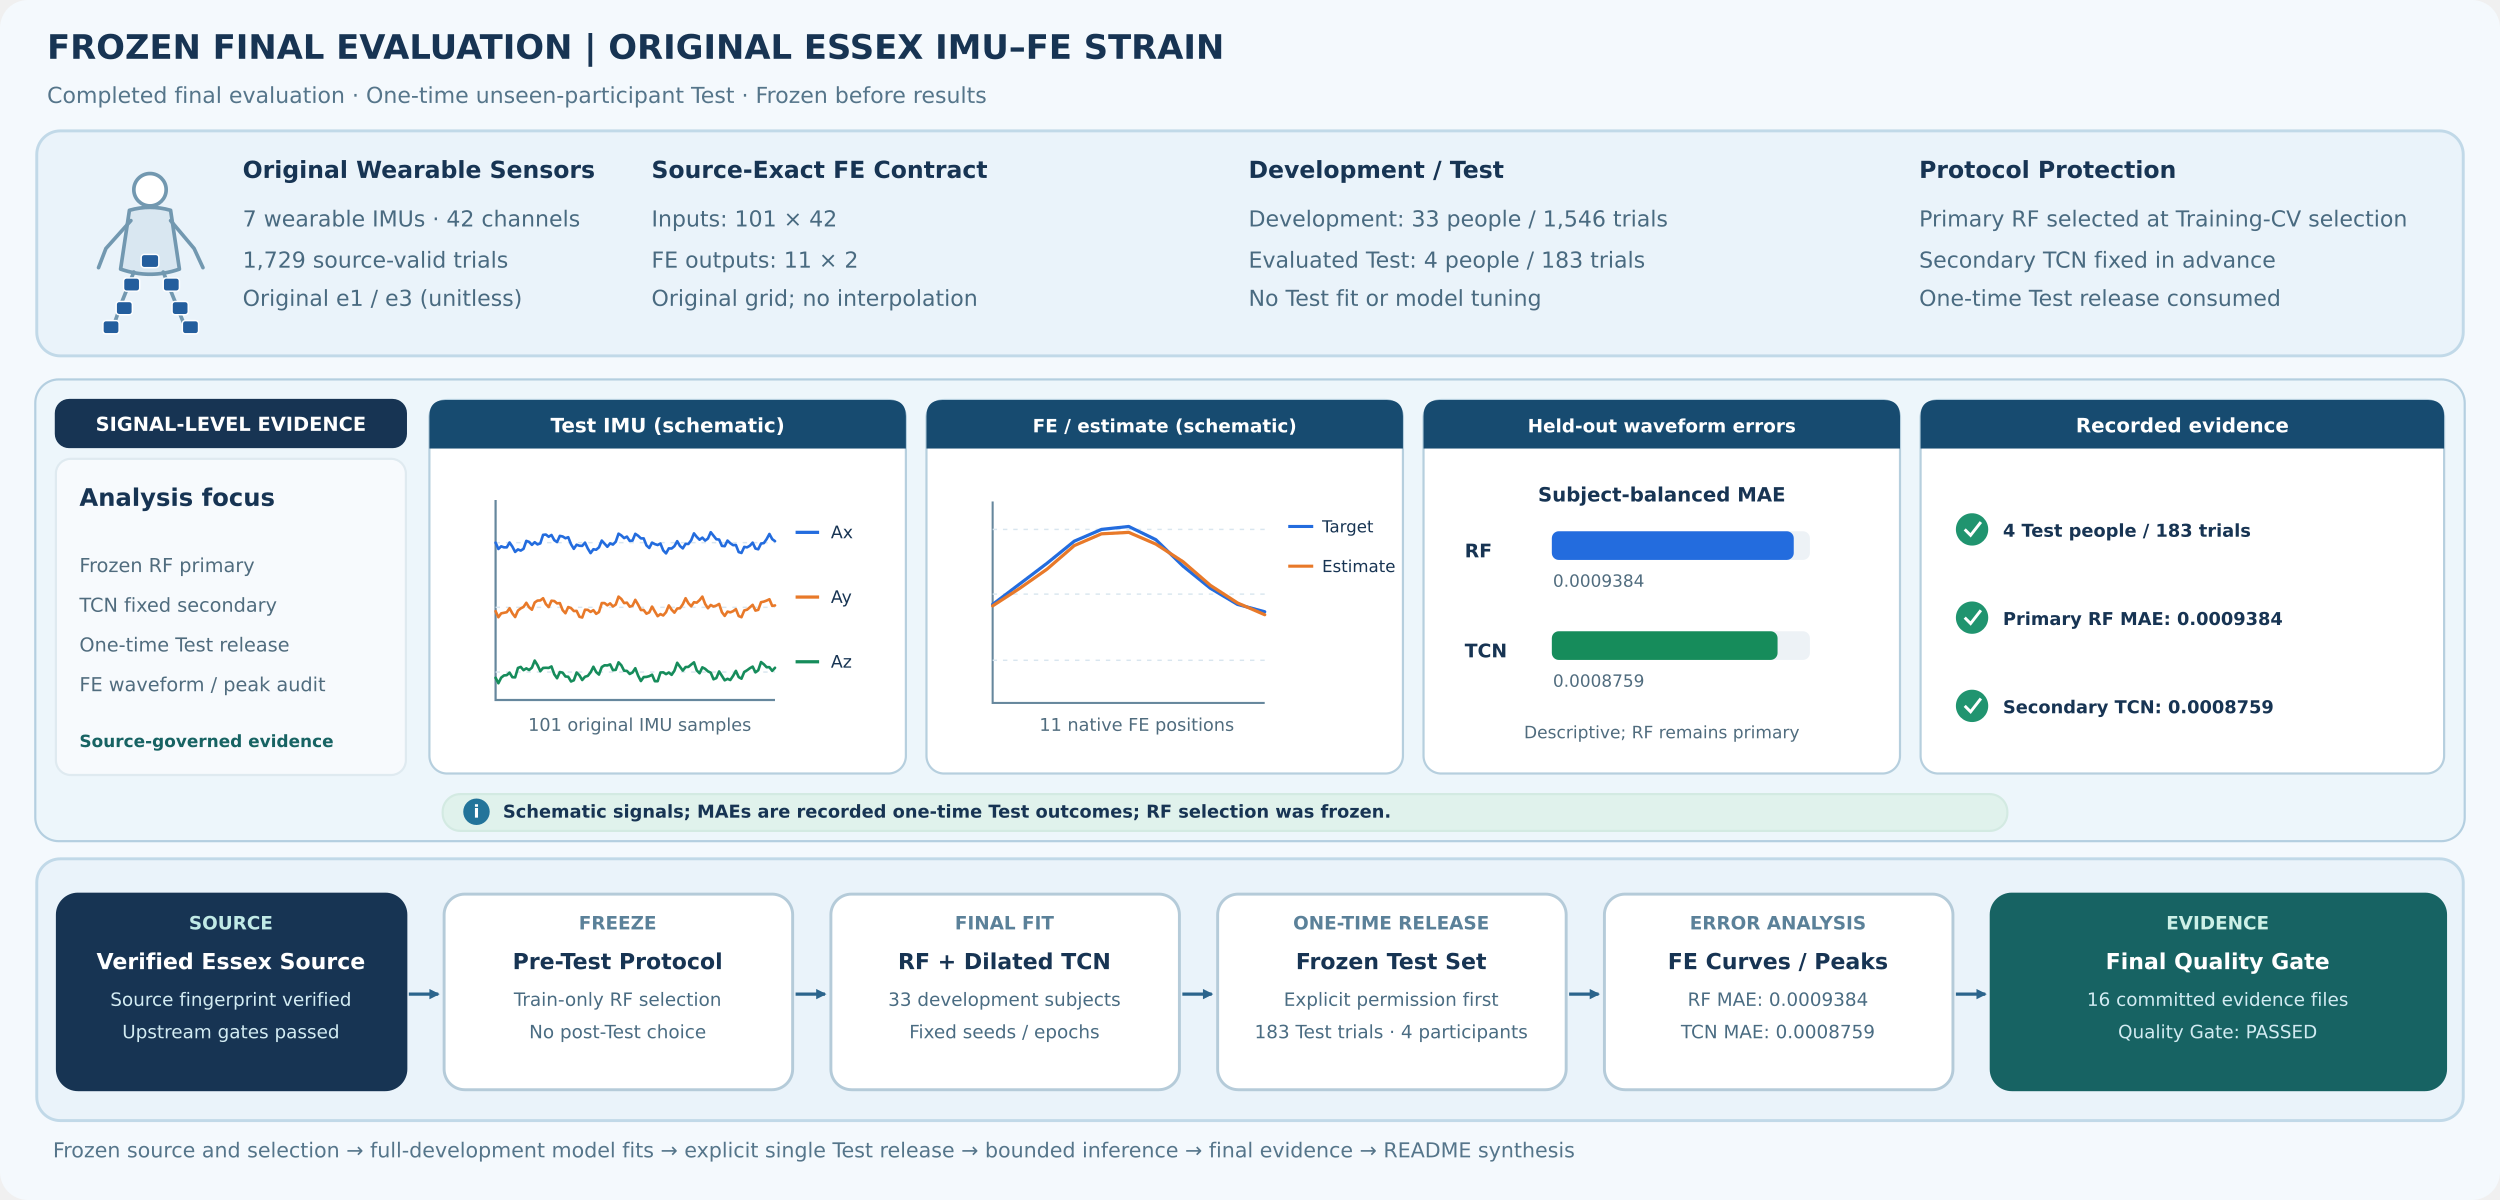
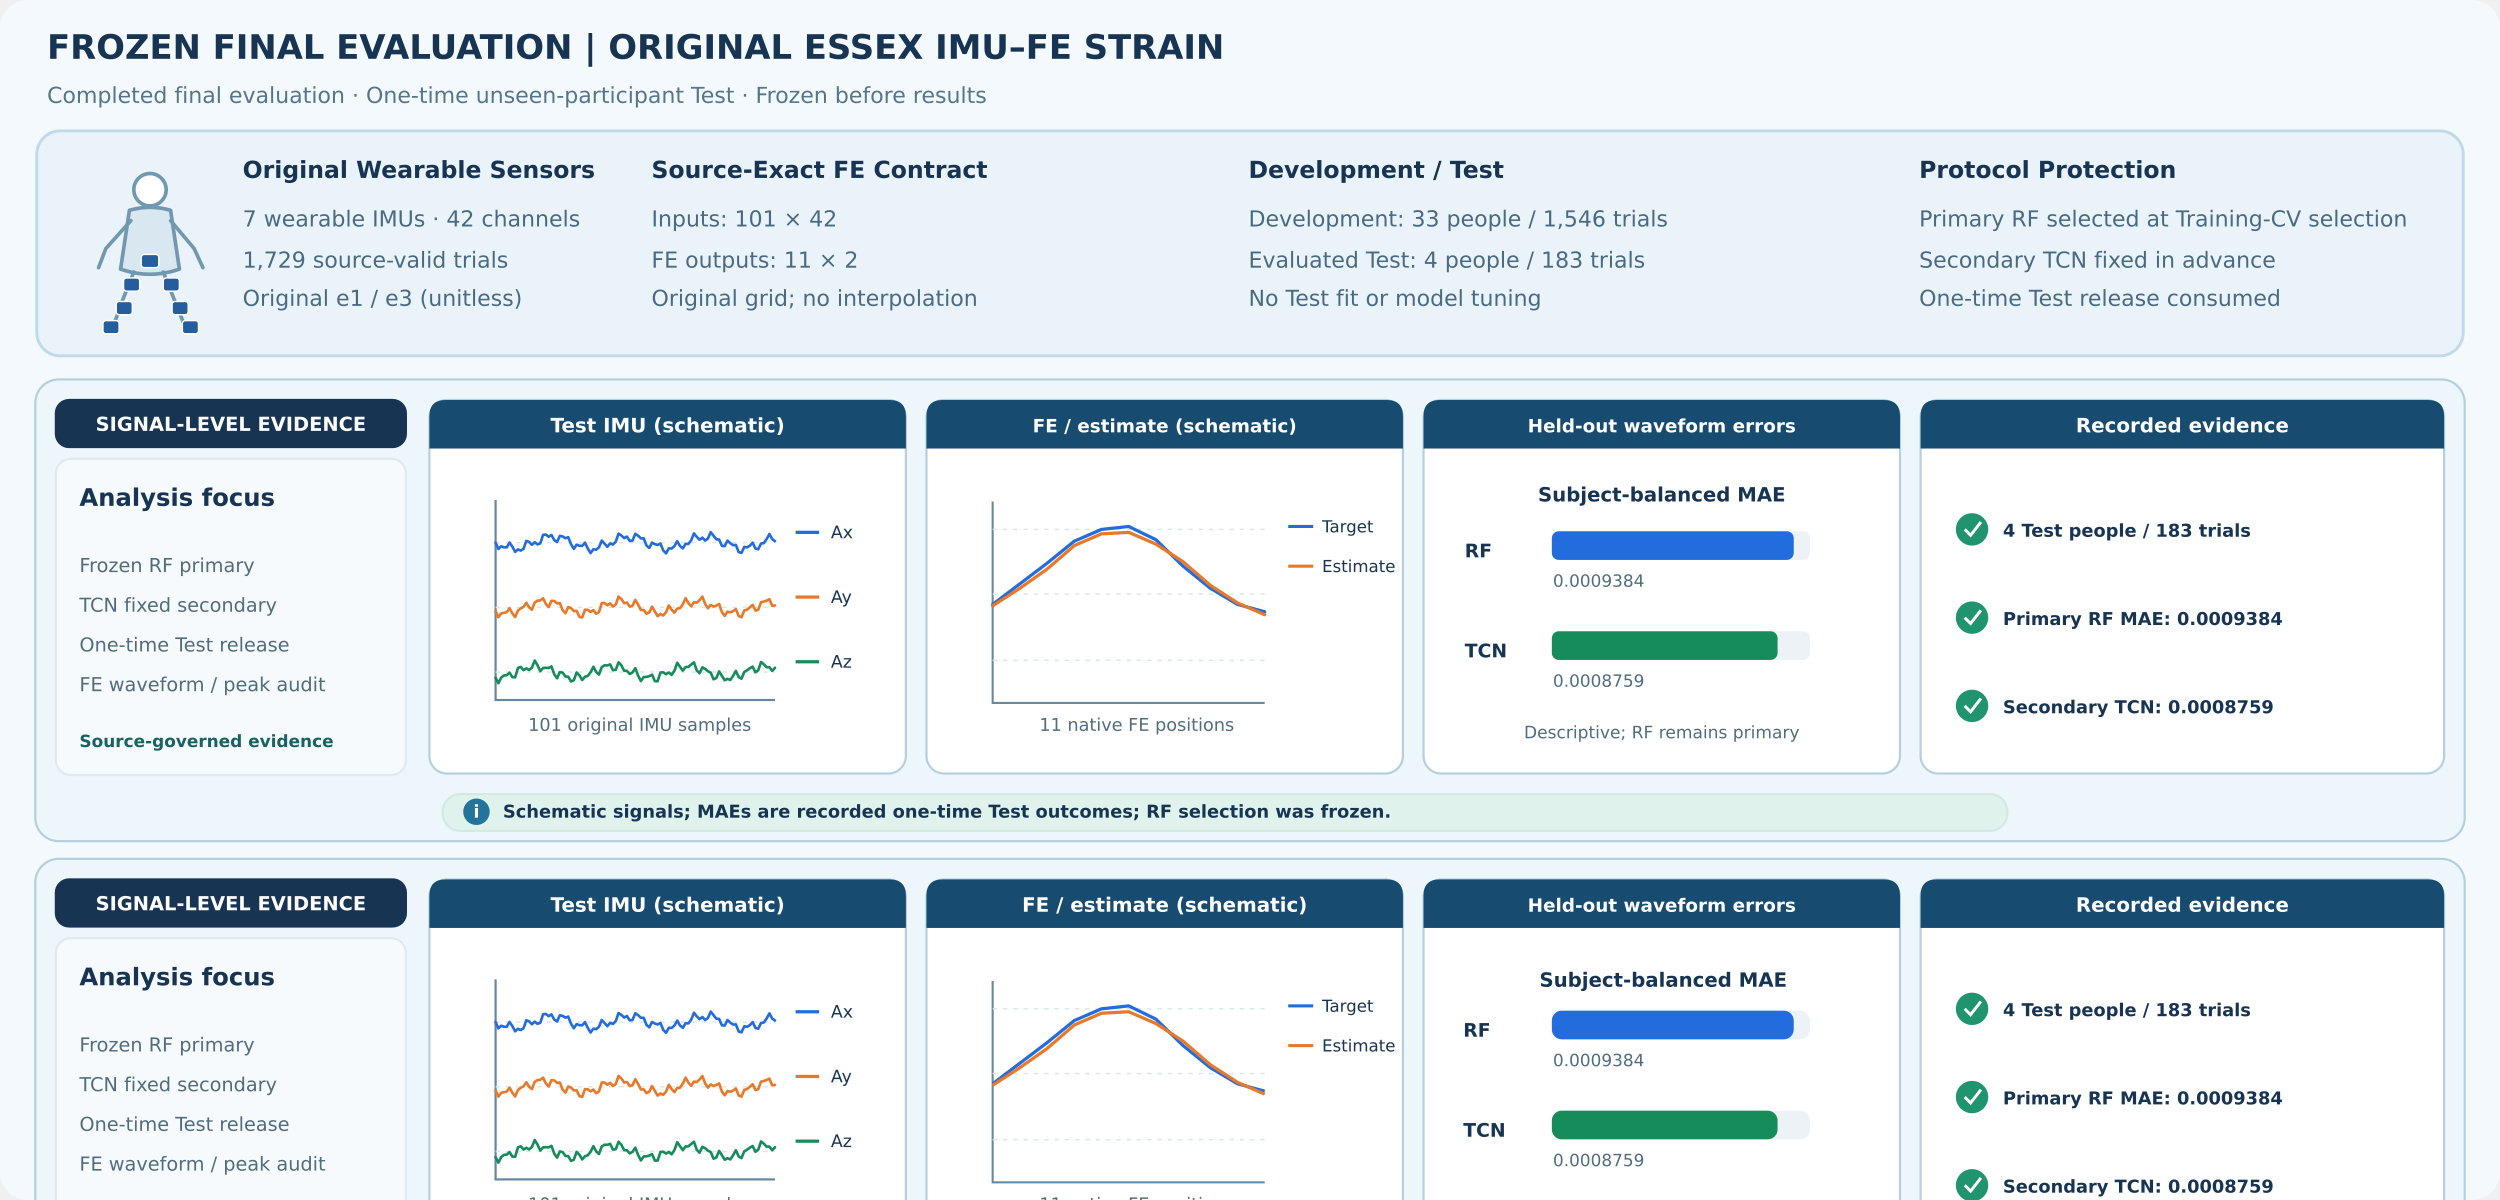
<svg xmlns="http://www.w3.org/2000/svg" width="1700" height="816" viewBox="0 0 1700 816" role="img" aria-labelledby="title desc">
  <defs>
    <marker id="arrow" markerUnits="userSpaceOnUse" markerWidth="7" markerHeight="7" refX="6" refY="3.5" orient="auto">
      <path d="M0 0 L7 3.5 L0 7 Z" fill="#2B648C" />
    </marker>
  </defs>
  <rect x="0" y="0" width="1700" height="816" rx="19" fill="#F4F9FD" />
  <g font-family="DejaVu Sans, Arial, sans-serif">
    <text x="32" y="40" font-size="23" font-weight="700" fill="#173453">FROZEN FINAL EVALUATION | ORIGINAL ESSEX IMU–FE STRAIN</text>
    <text x="32" y="70" font-size="15" fill="#55758A">Completed final evaluation · One-time unseen-participant Test · Frozen before results</text>
    <rect x="25" y="89" width="1650" height="153" rx="16" fill="#EAF3FA" stroke="#C1D9E8" stroke-width="2" />
    <g stroke="#7298B0" stroke-width="2.5" stroke-linecap="round" stroke-linejoin="round">
      <circle cx="102" cy="129" r="11" fill="#FFFFFF" />
      <path d="M88 143 Q102 139 116 143 L122 183 Q102 190 82 183 Z" fill="#D9E7F1" />
      <path d="M89 150 L72 169 L67 182 M116 150 L132 169 L138 182 M91 185 L83 205 L76 225 M111 185 L119 205 L127 225" fill="none" />
    </g>
    <g fill="#245E9D" stroke="#FFFFFF" stroke-width="1">
      <rect x="96" y="173" width="12" height="9" rx="2" />
      <rect x="84" y="189" width="11" height="9" rx="2" />
      <rect x="111" y="189" width="11" height="9" rx="2" />
      <rect x="79" y="205" width="11" height="9" rx="2" />
      <rect x="117" y="205" width="11" height="9" rx="2" />
      <rect x="70" y="218" width="11" height="9" rx="2" />
      <rect x="124" y="218" width="11" height="9" rx="2" />
    </g>
    <g fill="#173453" font-size="16" font-weight="700">
      <text x="165" y="121">Original Wearable Sensors</text>
      <text x="443" y="121">Source-Exact FE Contract</text>
      <text x="849" y="121">Development / Test</text>
      <text x="1305" y="121">Protocol Protection</text>
    </g>
    <g fill="#496A80" font-size="15">
      <text x="165" y="154">7 wearable IMUs · 42 channels</text>
      <text x="165" y="182">1,729 source-valid trials</text>
      <text x="165" y="208">Original e1 / e3 (unitless)</text>
      <text x="443" y="154">Inputs: 101 × 42</text>
      <text x="443" y="182">FE outputs: 11 × 2</text>
      <text x="443" y="208">Original grid; no interpolation</text>
      <text x="849" y="154">Development: 33 people / 1,546 trials</text>
      <text x="849" y="182">Evaluated Test: 4 people / 183 trials</text>
      <text x="849" y="208">No Test fit or model tuning</text>
      <text x="1305" y="154">Primary RF selected at Training-CV selection</text>
      <text x="1305" y="182">Secondary TCN fixed in advance</text>
      <text x="1305" y="208">One-time Test release consumed</text>
    </g>
    <g aria-label="Signal-level evidence and transformations">
      <rect x="24" y="258" width="1652" height="314" rx="16" fill="#EDF6FB" stroke="#B4CFE0" stroke-width="1.5" />
      <rect x="38" y="272" width="238" height="32" rx="9" fill="#173453" stroke="#173453" stroke-width="1.5" />
      <text x="157" y="293" font-size="13.2" fill="#FFFFFF" font-weight="700" text-anchor="middle">SIGNAL-LEVEL EVIDENCE</text>
      <rect x="38" y="312" width="238" height="215" rx="10" fill="#F7FAFD" stroke="#DFEAF0" stroke-width="1.5" />
      <text x="54" y="344" font-size="16.5" fill="#173453" font-weight="700">Analysis focus</text>
      <text x="54" y="389" font-size="13.1" fill="#506C7E">Frozen RF primary</text>
      <text x="54" y="416" font-size="13.1" fill="#506C7E">TCN fixed secondary</text>
      <text x="54" y="443" font-size="13.1" fill="#506C7E">One-time Test release</text>
      <text x="54" y="470" font-size="13.1" fill="#506C7E">FE waveform / peak audit</text>
      <text x="54" y="508" font-size="11.5" fill="#176363" font-weight="700">Source-governed evidence</text>
      <rect x="292" y="272" width="324" height="254" rx="12" fill="#FFFFFF" stroke="#B6CFDE" stroke-width="1.5" />
      <path d="M303 272 H605 Q616 272 616 283 V305 H292 V283 Q292 272 303 272 Z" fill="#174B70" />
      <text x="454" y="294" font-size="13.5" fill="#FFFFFF" font-weight="700" text-anchor="middle">Test IMU (schematic)</text>
      <rect x="630" y="272" width="324" height="254" rx="12" fill="#FFFFFF" stroke="#B6CFDE" stroke-width="1.5" />
      <path d="M641 272 H943 Q954 272 954 283 V305 H630 V283 Q630 272 641 272 Z" fill="#174B70" />
      <text x="792" y="294" font-size="12.5" fill="#FFFFFF" font-weight="700" text-anchor="middle">FE / estimate (schematic)</text>
      <rect x="968" y="272" width="324" height="254" rx="12" fill="#FFFFFF" stroke="#B6CFDE" stroke-width="1.5" />
      <path d="M979 272 H1281 Q1292 272 1292 283 V305 H968 V283 Q968 272 979 272 Z" fill="#174B70" />
      <text x="1130" y="294" font-size="12.5" fill="#FFFFFF" font-weight="700" text-anchor="middle">Held-out waveform errors</text>
      <rect x="1306" y="272" width="356" height="254" rx="12" fill="#FFFFFF" stroke="#B6CFDE" stroke-width="1.5" />
      <path d="M1317 272 H1651 Q1662 272 1662 283 V305 H1306 V283 Q1306 272 1317 272 Z" fill="#174B70" />
      <text x="1484" y="294" font-size="13.5" fill="#FFFFFF" font-weight="700" text-anchor="middle">Recorded evidence</text>
      <g aria-label="Illustrative 101-sample IMU acceleration traces">
        <path d="M337 340 V476 H527" stroke="#66879D" stroke-width="1.5" fill="none" />
        <path d="M337 369 H527" stroke="#D9E6EF" stroke-dasharray="3 4" />
        <polyline points="337.0,369.0 338.9,373.3 340.8,371.5 342.7,372.2 344.6,372.2 346.5,368.9 348.4,371.7 350.3,375.3 352.2,373.6 354.1,374.4 356.0,373.2 357.9,367.8 359.8,368.5 361.7,370.5 363.6,368.7 365.5,370.2 367.4,369.5 369.3,363.7 371.2,363.5 373.1,365.0 375.0,363.8 376.9,367.3 378.8,368.6 380.7,364.4 382.6,364.8 384.5,366.0 386.4,365.3 388.3,370.1 390.2,373.2 392.1,370.4 394.0,371.1 395.9,371.2 397.8,369.0 399.7,373.0 401.6,376.1 403.5,373.5 405.4,373.8 407.3,372.2 409.2,367.6 411.1,369.7 413.0,371.8 414.9,369.5 416.8,370.3 418.7,368.4 420.6,362.9 422.5,364.1 424.4,365.9 426.3,364.9 428.2,367.8 430.1,367.6 432.0,363.0 433.9,364.3 435.8,366.1 437.7,366.1 439.6,370.9 441.5,372.6 443.4,369.0 445.3,370.0 447.2,370.6 449.1,369.6 451.0,374.3 452.9,376.3 454.8,372.9 456.7,373.0 458.6,371.4 460.5,368.0 462.4,371.3 464.3,372.9 466.2,369.8 468.1,369.9 470.0,367.4 471.9,362.7 473.8,365.1 475.7,367.0 477.6,365.6 479.5,367.6 481.4,366.2 483.3,361.9 485.2,364.3 487.1,366.7 489.0,366.9 490.9,371.2 492.8,371.4 494.7,367.6 496.6,369.4 498.5,370.7 500.4,370.6 502.3,375.4 504.2,376.0 506.1,371.9 508.0,372.2 509.9,371.1 511.8,369.0 513.7,373.0 515.6,373.5 517.5,369.6 519.4,369.3 521.3,366.6 523.2,363.1 525.1,366.6 527.0,368.0" fill="none" stroke="#236CDE" stroke-width="1.8" stroke-linejoin="round" stroke-linecap="round" />
        <path d="M541 362 H557" stroke="#236CDE" stroke-width="2.2" />
        <text x="565" y="366" font-size="11.8" fill="#173453">Ax</text>
        <path d="M337 413 H527" stroke="#D9E6EF" stroke-dasharray="3 4" />
        <polyline points="337.0,415.6 338.9,419.7 340.8,417.1 342.7,416.7 344.6,416.3 346.5,413.6 348.4,417.1 350.3,419.6 352.2,415.2 354.1,413.7 356.0,412.7 357.9,409.9 359.8,413.0 361.7,414.6 363.6,409.7 365.5,408.4 367.4,408.3 369.3,406.8 371.2,410.8 373.1,412.8 375.0,408.5 376.9,408.7 378.8,410.3 380.7,410.1 382.6,414.9 384.5,417.0 386.4,412.8 388.3,413.5 390.2,415.5 392.1,415.4 394.0,419.4 395.9,419.9 397.8,414.6 399.7,414.7 401.6,416.1 403.5,414.9 405.4,417.4 407.3,416.2 409.2,410.1 411.1,410.1 413.0,411.6 414.9,410.3 416.8,412.4 418.7,411.1 420.6,405.7 422.5,407.3 424.4,410.1 426.3,409.8 428.2,412.5 430.1,411.9 432.0,407.9 433.9,411.1 435.8,414.8 437.7,414.8 439.6,417.3 441.5,416.4 443.4,412.5 445.3,415.8 447.2,419.0 449.1,417.6 451.0,418.5 452.9,416.3 454.8,411.7 456.7,414.6 458.6,416.6 460.5,413.8 462.4,413.6 464.3,410.9 466.2,406.8 468.1,410.2 470.0,412.3 471.9,409.5 473.8,409.8 475.7,408.1 477.6,405.7 479.5,410.7 481.4,413.6 483.3,411.4 485.2,412.4 487.1,411.8 489.0,410.7 490.9,416.3 492.8,418.8 494.7,415.9 496.6,416.4 498.5,415.6 500.4,414.2 502.3,418.9 504.2,419.7 506.1,415.1 508.0,414.6 509.9,413.0 511.8,411.3 513.7,415.2 515.6,414.7 517.5,409.5 519.4,409.1 521.3,408.4 523.2,407.5 525.1,412.0 527.0,411.7" fill="none" stroke="#E87929" stroke-width="1.8" stroke-linejoin="round" stroke-linecap="round" />
        <path d="M541 406 H557" stroke="#E87929" stroke-width="2.2" />
        <text x="565" y="410" font-size="11.8" fill="#173453">Ay</text>
        <path d="M337 457 H527" stroke="#D9E6EF" stroke-dasharray="3 4" />
        <polyline points="337.0,460.9 338.9,464.6 340.8,460.8 342.7,459.3 344.6,459.1 346.5,457.4 348.4,460.5 350.3,460.6 352.2,454.2 354.1,453.5 356.0,455.7 357.9,454.5 359.8,455.6 361.7,454.0 363.6,449.2 365.5,452.3 367.4,456.4 369.3,454.2 371.2,454.1 373.1,454.2 375.0,453.2 376.9,458.5 378.8,461.2 380.7,457.0 382.6,457.4 384.5,460.0 386.4,460.2 388.3,463.4 390.2,462.6 392.1,457.3 394.0,459.2 395.9,462.4 397.8,460.2 399.7,459.6 401.6,457.2 403.5,453.4 405.4,457.0 407.3,458.7 409.2,453.6 411.1,452.4 413.0,452.5 414.9,451.8 416.8,455.7 418.7,455.5 420.6,450.4 422.5,452.4 424.4,456.1 426.3,456.2 428.2,458.3 430.1,457.3 432.0,454.4 433.9,459.4 435.8,463.1 437.7,460.4 439.6,460.3 441.5,459.8 443.4,458.8 445.3,463.2 447.2,463.2 449.1,457.3 451.0,457.2 452.9,458.4 454.8,457.3 456.7,458.9 458.6,456.1 460.5,450.7 462.4,453.4 464.3,456.0 466.2,453.6 468.1,453.5 470.0,451.9 471.9,450.4 473.8,455.9 475.7,457.8 477.6,453.8 479.5,454.8 481.4,456.5 483.3,457.4 485.2,461.9 487.1,461.1 489.0,456.6 490.9,459.6 492.8,462.6 494.7,461.6 496.6,462.4 498.5,459.6 500.4,456.2 502.3,460.4 504.2,461.5 506.1,456.9 508.0,455.8 509.9,454.4 511.8,453.3 513.7,457.2 515.6,455.8 517.5,450.2 519.4,451.7 521.3,453.7 523.2,453.7 525.1,456.2 527.0,454.1" fill="none" stroke="#168C5B" stroke-width="1.8" stroke-linejoin="round" stroke-linecap="round" />
        <path d="M541 450 H557" stroke="#168C5B" stroke-width="2.2" />
        <text x="565" y="454" font-size="11.8" fill="#173453">Az</text>
        <text x="435" y="497" font-size="12" fill="#506C7E" text-anchor="middle">101 original IMU samples</text>
      </g>
      <g aria-label="Schematic native-position FE curves">
        <path d="M675 341 V478 H860" stroke="#66879D" fill="none" stroke-width="1.4" />
        <path d="M675 360 H860" stroke="#D9E6EF" stroke-dasharray="3 4" />
        <path d="M675 404 H860" stroke="#D9E6EF" stroke-dasharray="3 4" />
        <path d="M675 449 H860" stroke="#D9E6EF" stroke-dasharray="3 4" />
        <polyline points="675,411 693.5,397 712,383 730.5,368 749,360 767.5,358 786,367 804.5,385 823,400 841.5,411 860,416" fill="none" stroke="#236CDE" stroke-width="2.2" stroke-linejoin="round" stroke-linecap="round" />
        <polyline points="675,412 693.5,400 712,387 730.5,371 749,363 767.5,362 786,370 804.5,382 823,398 841.5,410 860,418" fill="none" stroke="#E87929" stroke-width="2.2" stroke-linejoin="round" stroke-linecap="round" />
        <path d="M876 358 H893" stroke="#236CDE" stroke-width="2.1" />
        <text x="899" y="362" font-size="11.3" fill="#173453">Target</text>
        <path d="M876 385 H893" stroke="#E87929" stroke-width="2.1" />
        <text x="899" y="389" font-size="11.3" fill="#173453">Estimate</text>
        <text x="773" y="497" font-size="12" fill="#506C7E" text-anchor="middle">11 native FE positions</text>
      </g>
      <g aria-label="errors">
        <text x="1130" y="341" font-size="13.4" fill="#173453" font-weight="700" text-anchor="middle">Subject-balanced MAE</text>
        <text x="996" y="379" font-size="12.8" fill="#173453" font-weight="700">RF</text>
        <rect x="1056" y="362" width="174" height="18" rx="4" fill="#EDF2F6" stroke="#EDF2F6" stroke-width="1.5" />
        <rect x="1056" y="362" width="163" height="18" rx="4" fill="#236CDE" stroke="#236CDE" stroke-width="1.5" />
        <text x="1056" y="399" font-size="11.5" fill="#506C7E">0.0009384</text>
        <text x="996" y="447" font-size="12.8" fill="#173453" font-weight="700">TCN</text>
        <rect x="1056" y="430" width="174" height="18" rx="4" fill="#EDF2F6" stroke="#EDF2F6" stroke-width="1.5" />
        <rect x="1056" y="430" width="152" height="18" rx="4" fill="#168C5B" stroke="#168C5B" stroke-width="1.5" />
        <text x="1056" y="467" font-size="11.5" fill="#506C7E">0.0008759</text>
        <text x="1130" y="502" font-size="11.6" fill="#506C7E" text-anchor="middle">Descriptive; RF remains primary</text>
      </g>
      <circle cx="1341" cy="360" r="11" fill="#20946F" />
      <path d="M1336 360 L1340 364 L1347 355" stroke="#FFFFFF" stroke-width="2" fill="none" />
      <text x="1362" y="365" font-size="12.1" fill="#173453" font-weight="700">4 Test people / 183 trials</text>
      <circle cx="1341" cy="420" r="11" fill="#20946F" />
      <path d="M1336 420 L1340 424 L1347 415" stroke="#FFFFFF" stroke-width="2" fill="none" />
      <text x="1362" y="425" font-size="12.1" fill="#173453" font-weight="700">Primary RF MAE: 0.0009384</text>
      <circle cx="1341" cy="480" r="11" fill="#20946F" />
      <path d="M1336 480 L1340 484 L1347 475" stroke="#FFFFFF" stroke-width="2" fill="none" />
      <text x="1362" y="485" font-size="12.1" fill="#173453" font-weight="700">Secondary TCN: 0.0008759</text>
      <rect x="301" y="540" width="1064" height="25" rx="12" fill="#E0F2EC" stroke="#D3EAE2" stroke-width="1.5" />
      <circle cx="324" cy="552" r="9" fill="#23749A" />
      <text x="324" y="556" font-size="12" fill="#FFFFFF" font-weight="700" text-anchor="middle">i</text>
      <text x="342" y="556" font-size="12.1" fill="#173453" font-weight="700">Schematic signals; MAEs are recorded one-time Test outcomes; RF selection was frozen.</text>
    </g>
    <g transform="translate(0 326)" aria-label="Preserved research workflow">
-       <rect x="25" y="258" width="1650" height="178" rx="16" fill="#EAF3FA" stroke="#C1D9E8" stroke-width="2" />
-       <g stroke-width="2">
-         <rect x="39" y="282" width="237" height="133" rx="14" fill="#173453" stroke="#173453" />
-         <rect x="302" y="282" width="237" height="133" rx="14" fill="white" stroke="#B5CBD9" />
-         <rect x="565" y="282" width="237" height="133" rx="14" fill="white" stroke="#B5CBD9" />
-         <rect x="828" y="282" width="237" height="133" rx="14" fill="white" stroke="#B5CBD9" />
-         <rect x="1091" y="282" width="237" height="133" rx="14" fill="white" stroke="#B5CBD9" />
-         <rect x="1354" y="282" width="309" height="133" rx="14" fill="#176363" stroke="#176363" />
-       </g>
-       <g fill="none" stroke="#2B648C" stroke-width="2.2" marker-end="url(#arrow)">
-         <path d="M278 350 H298" />
-         <path d="M541 350 H561" />
-         <path d="M804 350 H824" />
-         <path d="M1067 350 H1087" />
-         <path d="M1330 350 H1350" />
-       </g>
-       <g font-size="12.5" font-weight="700" text-anchor="middle">
-         <text x="157" y="306" fill="#C1EAE6">SOURCE</text>
-         <text x="420" y="306" fill="#5B8199">FREEZE</text>
-         <text x="683" y="306" fill="#5B8199">FINAL FIT</text>
-         <text x="946" y="306" fill="#5B8199">ONE-TIME RELEASE</text>
-         <text x="1209" y="306" fill="#5B8199">ERROR ANALYSIS</text>
-         <text x="1508" y="306" fill="#CDF0E7">EVIDENCE</text>
-       </g>
-       <g font-size="15" font-weight="700" text-anchor="middle">
-         <text x="157" y="333" fill="white">Verified Essex Source</text>
-         <text x="420" y="333" fill="#173453">Pre-Test Protocol</text>
-         <text x="683" y="333" fill="#173453">RF + Dilated TCN</text>
-         <text x="946" y="333" fill="#173453">Frozen Test Set</text>
-         <text x="1209" y="333" fill="#173453">FE Curves / Peaks</text>
-         <text x="1508" y="333" fill="white">Final Quality Gate</text>
-       </g>
-       <g font-size="12.5" text-anchor="middle">
-         <text x="157" y="358" fill="#D2EBF2">Source fingerprint verified</text>
-         <text x="157" y="380" fill="#D2EBF2">Upstream gates passed</text>
-         <text x="420" y="358" fill="#4A6C82">Train-only RF selection</text>
-         <text x="420" y="380" fill="#4A6C82">No post-Test choice</text>
-         <text x="683" y="358" fill="#4A6C82">33 development subjects</text>
-         <text x="683" y="380" fill="#4A6C82">Fixed seeds / epochs</text>
-         <text x="946" y="358" fill="#4A6C82">Explicit permission first</text>
-         <text x="946" y="380" fill="#4A6C82">183 Test trials · 4 participants</text>
-         <text x="1209" y="358" fill="#4A6C82">RF MAE: 0.0009384</text>
-         <text x="1209" y="380" fill="#4A6C82">TCN MAE: 0.0008759</text>
-         <text x="1508" y="358" fill="#D2EBF2">16 committed evidence files</text>
-         <text x="1508" y="380" fill="#D2EBF2">Quality Gate: PASSED</text>
-       </g>
-       <text x="36" y="461" font-size="14" fill="#55758A">Frozen source and selection → full-development model fits → explicit single Test release → bounded inference → final evidence → README synthesis</text>
+       <g aria-label="Signal-level evidence and transformations">
+         <rect x="24" y="258" width="1652" height="314" rx="16" fill="#EDF6FB" stroke="#B4CFE0" stroke-width="1.5" />
+         <rect x="38" y="272" width="238" height="32" rx="9" fill="#173453" stroke="#173453" stroke-width="1.5" />
+         <text x="157" y="293" font-size="13.2" fill="#FFFFFF" font-weight="700" text-anchor="middle">SIGNAL-LEVEL EVIDENCE</text>
+         <rect x="38" y="312" width="238" height="215" rx="10" fill="#F7FAFD" stroke="#DFEAF0" stroke-width="1.5" />
+         <text x="54" y="344" font-size="16.5" fill="#173453" font-weight="700">Analysis focus</text>
+         <text x="54" y="389" font-size="13.1" fill="#506C7E">Frozen RF primary</text>
+         <text x="54" y="416" font-size="13.1" fill="#506C7E">TCN fixed secondary</text>
+         <text x="54" y="443" font-size="13.1" fill="#506C7E">One-time Test release</text>
+         <text x="54" y="470" font-size="13.1" fill="#506C7E">FE waveform / peak audit</text>
+         <text x="54" y="508" font-size="11.5" fill="#176363" font-weight="700">Source-governed evidence</text>
+         <rect x="292" y="272" width="324" height="254" rx="12" fill="#FFFFFF" stroke="#B6CFDE" stroke-width="1.5" />
+         <path d="M303 272 H605 Q616 272 616 283 V305 H292 V283 Q292 272 303 272 Z" fill="#174B70" />
+         <text x="454" y="294" font-size="13.5" fill="#FFFFFF" font-weight="700" text-anchor="middle">Test IMU (schematic)</text>
+         <rect x="630" y="272" width="324" height="254" rx="12" fill="#FFFFFF" stroke="#B6CFDE" stroke-width="1.5" />
+         <path d="M641 272 H943 Q954 272 954 283 V305 H630 V283 Q630 272 641 272 Z" fill="#174B70" />
+         <text x="792" y="294" font-size="13.5" fill="#FFFFFF" font-weight="700" text-anchor="middle">FE / estimate (schematic)</text>
+         <rect x="968" y="272" width="324" height="254" rx="12" fill="#FFFFFF" stroke="#B6CFDE" stroke-width="1.5" />
+         <path d="M979 272 H1281 Q1292 272 1292 283 V305 H968 V283 Q968 272 979 272 Z" fill="#174B70" />
+         <text x="1130" y="294" font-size="12.5" fill="#FFFFFF" font-weight="700" text-anchor="middle">Held-out waveform errors</text>
+         <rect x="1306" y="272" width="356" height="254" rx="12" fill="#FFFFFF" stroke="#B6CFDE" stroke-width="1.5" />
+         <path d="M1317 272 H1651 Q1662 272 1662 283 V305 H1306 V283 Q1306 272 1317 272 Z" fill="#174B70" />
+         <text x="1484" y="294" font-size="13.5" fill="#FFFFFF" font-weight="700" text-anchor="middle">Recorded evidence</text>
+         <g aria-label="Illustrative 101-sample IMU acceleration traces">
+           <path d="M337 340 V476 H527" stroke="#66879D" stroke-width="1.5" fill="none" />
+           <path d="M337 369 H527" stroke="#D9E6EF" stroke-dasharray="3 4" />
+           <polyline points="337.0,369.0 338.9,373.3 340.8,371.5 342.7,372.2 344.6,372.2 346.5,368.9 348.4,371.7 350.3,375.3 352.2,373.6 354.1,374.4 356.0,373.2 357.9,367.8 359.8,368.5 361.7,370.5 363.6,368.7 365.5,370.2 367.4,369.5 369.3,363.7 371.2,363.5 373.1,365.0 375.0,363.8 376.9,367.3 378.8,368.6 380.7,364.4 382.6,364.8 384.5,366.0 386.4,365.3 388.3,370.1 390.2,373.2 392.1,370.4 394.0,371.1 395.9,371.2 397.8,369.0 399.7,373.0 401.6,376.1 403.5,373.5 405.4,373.8 407.3,372.2 409.2,367.6 411.1,369.7 413.0,371.8 414.9,369.5 416.8,370.3 418.7,368.4 420.6,362.9 422.5,364.1 424.4,365.9 426.3,364.9 428.2,367.8 430.1,367.6 432.0,363.0 433.9,364.3 435.8,366.1 437.7,366.1 439.6,370.9 441.5,372.6 443.4,369.0 445.3,370.0 447.2,370.6 449.1,369.6 451.0,374.3 452.9,376.3 454.8,372.9 456.7,373.0 458.6,371.4 460.5,368.0 462.4,371.3 464.3,372.9 466.2,369.8 468.1,369.9 470.0,367.4 471.9,362.7 473.8,365.1 475.7,367.0 477.6,365.6 479.5,367.6 481.4,366.2 483.3,361.9 485.2,364.3 487.1,366.7 489.0,366.9 490.9,371.2 492.8,371.4 494.7,367.6 496.6,369.4 498.5,370.7 500.4,370.6 502.3,375.4 504.2,376.0 506.1,371.9 508.0,372.2 509.9,371.1 511.8,369.0 513.7,373.0 515.6,373.5 517.5,369.6 519.4,369.3 521.3,366.6 523.2,363.1 525.1,366.6 527.0,368.0" fill="none" stroke="#236CDE" stroke-width="1.8" stroke-linejoin="round" stroke-linecap="round" />
+           <path d="M541 362 H557" stroke="#236CDE" stroke-width="2.2" />
+           <text x="565" y="366" font-size="11.8" fill="#173453">Ax</text>
+           <path d="M337 413 H527" stroke="#D9E6EF" stroke-dasharray="3 4" />
+           <polyline points="337.0,415.6 338.9,419.7 340.8,417.1 342.7,416.7 344.6,416.3 346.5,413.6 348.4,417.1 350.3,419.6 352.2,415.2 354.1,413.7 356.0,412.7 357.9,409.9 359.8,413.0 361.7,414.6 363.6,409.7 365.5,408.4 367.4,408.3 369.3,406.8 371.2,410.8 373.1,412.8 375.0,408.5 376.9,408.7 378.8,410.3 380.7,410.1 382.6,414.9 384.5,417.0 386.4,412.8 388.3,413.5 390.2,415.5 392.1,415.4 394.0,419.4 395.9,419.9 397.8,414.6 399.7,414.7 401.6,416.1 403.5,414.9 405.4,417.4 407.3,416.2 409.2,410.1 411.1,410.1 413.0,411.6 414.9,410.3 416.8,412.4 418.7,411.1 420.6,405.7 422.5,407.3 424.4,410.1 426.3,409.8 428.2,412.5 430.1,411.9 432.0,407.9 433.9,411.1 435.8,414.8 437.7,414.8 439.6,417.3 441.5,416.4 443.4,412.5 445.3,415.8 447.2,419.0 449.1,417.6 451.0,418.5 452.9,416.3 454.8,411.7 456.7,414.6 458.6,416.6 460.5,413.8 462.4,413.6 464.3,410.9 466.2,406.8 468.1,410.2 470.0,412.3 471.9,409.5 473.8,409.8 475.7,408.1 477.6,405.7 479.5,410.7 481.4,413.6 483.3,411.4 485.2,412.4 487.1,411.8 489.0,410.7 490.9,416.3 492.8,418.8 494.7,415.9 496.6,416.4 498.5,415.6 500.4,414.2 502.3,418.9 504.2,419.7 506.1,415.1 508.0,414.6 509.9,413.0 511.8,411.3 513.7,415.2 515.6,414.7 517.5,409.5 519.4,409.1 521.3,408.4 523.2,407.5 525.1,412.0 527.0,411.7" fill="none" stroke="#E87929" stroke-width="1.8" stroke-linejoin="round" stroke-linecap="round" />
+           <path d="M541 406 H557" stroke="#E87929" stroke-width="2.2" />
+           <text x="565" y="410" font-size="11.8" fill="#173453">Ay</text>
+           <path d="M337 457 H527" stroke="#D9E6EF" stroke-dasharray="3 4" />
+           <polyline points="337.0,460.9 338.9,464.6 340.8,460.8 342.7,459.3 344.6,459.1 346.5,457.4 348.4,460.5 350.3,460.6 352.2,454.2 354.1,453.5 356.0,455.7 357.9,454.5 359.8,455.6 361.7,454.0 363.6,449.2 365.5,452.3 367.4,456.4 369.3,454.2 371.2,454.1 373.1,454.2 375.0,453.2 376.9,458.5 378.8,461.2 380.7,457.0 382.6,457.4 384.5,460.0 386.4,460.2 388.3,463.4 390.2,462.6 392.1,457.3 394.0,459.2 395.9,462.4 397.8,460.2 399.7,459.6 401.6,457.2 403.5,453.4 405.4,457.0 407.3,458.7 409.2,453.6 411.1,452.4 413.0,452.5 414.9,451.8 416.8,455.7 418.7,455.5 420.6,450.4 422.5,452.4 424.4,456.1 426.3,456.2 428.2,458.3 430.1,457.3 432.0,454.4 433.9,459.4 435.8,463.1 437.7,460.4 439.6,460.3 441.5,459.8 443.4,458.8 445.3,463.2 447.2,463.2 449.1,457.3 451.0,457.2 452.9,458.4 454.8,457.3 456.7,458.9 458.6,456.1 460.5,450.7 462.4,453.4 464.3,456.0 466.2,453.6 468.1,453.5 470.0,451.9 471.9,450.4 473.8,455.9 475.7,457.8 477.6,453.8 479.5,454.8 481.4,456.5 483.3,457.4 485.2,461.9 487.1,461.1 489.0,456.6 490.9,459.6 492.8,462.6 494.7,461.6 496.6,462.4 498.5,459.6 500.4,456.2 502.3,460.4 504.2,461.5 506.1,456.9 508.0,455.8 509.9,454.4 511.8,453.3 513.7,457.2 515.6,455.8 517.5,450.2 519.4,451.7 521.3,453.7 523.2,453.7 525.1,456.2 527.0,454.1" fill="none" stroke="#168C5B" stroke-width="1.8" stroke-linejoin="round" stroke-linecap="round" />
+           <path d="M541 450 H557" stroke="#168C5B" stroke-width="2.2" />
+           <text x="565" y="454" font-size="11.8" fill="#173453">Az</text>
+           <text x="435" y="497" font-size="12" fill="#506C7E" text-anchor="middle">101 original IMU samples</text>
+         </g>
+         <g aria-label="Schematic FE target and model estimate profiles">
+           <path d="M675 341 V478 H860" stroke="#66879D" fill="none" stroke-width="1.4" />
+           <path d="M675 360 H860" stroke="#D9E6EF" stroke-dasharray="3 4" />
+           <path d="M675 404 H860" stroke="#D9E6EF" stroke-dasharray="3 4" />
+           <path d="M675 449 H860" stroke="#D9E6EF" stroke-dasharray="3 4" />
+           <polyline points="675,411 693.5,397 712,383 730.5,368 749,360 767.5,358 786,367 804.5,385 823,400 841.5,411 860,416" fill="none" stroke="#236CDE" stroke-width="2.2" stroke-linejoin="round" />
+           <path d="M876 358 H893" stroke="#236CDE" stroke-width="2.1" />
+           <text x="899" y="362" font-size="11.3" fill="#173453">Target</text>
+           <polyline points="675,412 693.5,400 712,387 730.5,371 749,363 767.5,362 786,370 804.5,382 823,398 841.5,410 860,418" fill="none" stroke="#E87929" stroke-width="2.2" stroke-linejoin="round" />
+           <path d="M876 385 H893" stroke="#E87929" stroke-width="2.1" />
+           <text x="899" y="389" font-size="11.3" fill="#173453">Estimate</text>
+           <text x="773" y="497" font-size="12" fill="#506C7E" text-anchor="middle">11 native FE positions</text>
+         </g>
+         <g aria-label="recorded one-time test metrics">
+           <text x="1131" y="345" font-size="13.4" fill="#173453" font-weight="700" text-anchor="middle">Subject-balanced MAE</text>
+           <text x="995" y="379" font-size="12.8" fill="#173453" font-weight="700">RF</text>
+           <rect x="1056" y="362" width="174" height="18" rx="6" fill="#EDF2F6" stroke="#EDF2F6" stroke-width="1.5" />
+           <rect x="1056" y="362" width="163" height="18" rx="6" fill="#236CDE" stroke="#236CDE" stroke-width="1.5" />
+           <text x="1056" y="399" font-size="11.5" fill="#506C7E">0.0009384</text>
+           <text x="995" y="447" font-size="12.8" fill="#173453" font-weight="700">TCN</text>
+           <rect x="1056" y="430" width="174" height="18" rx="6" fill="#EDF2F6" stroke="#EDF2F6" stroke-width="1.5" />
+           <rect x="1056" y="430" width="152" height="18" rx="6" fill="#168C5B" stroke="#168C5B" stroke-width="1.5" />
+           <text x="1056" y="467" font-size="11.5" fill="#506C7E">0.0008759</text>
+           <text x="1131" y="501" font-size="11.5" fill="#506C7E" text-anchor="middle">Fixed RF primary · TCN descriptive</text>
+         </g>
+         <circle cx="1341" cy="360" r="11" fill="#20946F" />
+         <path d="M1336 360 L1340 364 L1347 355" stroke="#FFFFFF" stroke-width="2" fill="none" />
+         <text x="1362" y="365" font-size="12.1" fill="#173453" font-weight="700">4 Test people / 183 trials</text>
+         <circle cx="1341" cy="420" r="11" fill="#20946F" />
+         <path d="M1336 420 L1340 424 L1347 415" stroke="#FFFFFF" stroke-width="2" fill="none" />
+         <text x="1362" y="425" font-size="12.1" fill="#173453" font-weight="700">Primary RF MAE: 0.0009384</text>
+         <circle cx="1341" cy="480" r="11" fill="#20946F" />
+         <path d="M1336 480 L1340 484 L1347 475" stroke="#FFFFFF" stroke-width="2" fill="none" />
+         <text x="1362" y="485" font-size="12.1" fill="#173453" font-weight="700">Secondary TCN: 0.0008759</text>
+         <rect x="301" y="540" width="1064" height="25" rx="12" fill="#E0F2EC" stroke="#D3EAE2" stroke-width="1.5" />
+         <circle cx="324" cy="552" r="9" fill="#23749A" />
+         <text x="324" y="556" font-size="12" fill="#FFFFFF" font-weight="700" text-anchor="middle">i</text>
+         <text x="342" y="556" font-size="12.1" fill="#173453" font-weight="700">Traces are schematic; Test MAEs are recorded once and RF remains primary.</text>
+       </g>
+       <g transform="translate(0 326)" aria-label="Preserved research workflow">
+         <rect x="25" y="258" width="1650" height="178" rx="16" fill="#EAF3FA" stroke="#C1D9E8" stroke-width="2" />
+         <g stroke-width="2">
+           <rect x="39" y="282" width="237" height="133" rx="14" fill="#173453" stroke="#173453" />
+           <rect x="302" y="282" width="237" height="133" rx="14" fill="white" stroke="#B5CBD9" />
+           <rect x="565" y="282" width="237" height="133" rx="14" fill="white" stroke="#B5CBD9" />
+           <rect x="828" y="282" width="237" height="133" rx="14" fill="white" stroke="#B5CBD9" />
+           <rect x="1091" y="282" width="237" height="133" rx="14" fill="white" stroke="#B5CBD9" />
+           <rect x="1354" y="282" width="309" height="133" rx="14" fill="#176363" stroke="#176363" />
+         </g>
+         <g fill="none" stroke="#2B648C" stroke-width="2.2" marker-end="url(#arrow)">
+           <path d="M278 350 H298" />
+           <path d="M541 350 H561" />
+           <path d="M804 350 H824" />
+           <path d="M1067 350 H1087" />
+           <path d="M1330 350 H1350" />
+         </g>
+         <g font-size="12.5" font-weight="700" text-anchor="middle">
+           <text x="157" y="306" fill="#C1EAE6">SOURCE</text>
+           <text x="420" y="306" fill="#5B8199">FREEZE</text>
+           <text x="683" y="306" fill="#5B8199">FINAL FIT</text>
+           <text x="946" y="306" fill="#5B8199">ONE-TIME RELEASE</text>
+           <text x="1209" y="306" fill="#5B8199">ERROR ANALYSIS</text>
+           <text x="1508" y="306" fill="#CDF0E7">EVIDENCE</text>
+         </g>
+         <g font-size="15" font-weight="700" text-anchor="middle">
+           <text x="157" y="333" fill="white">Verified Essex Source</text>
+           <text x="420" y="333" fill="#173453">Pre-Test Protocol</text>
+           <text x="683" y="333" fill="#173453">RF + Dilated TCN</text>
+           <text x="946" y="333" fill="#173453">Frozen Test Set</text>
+           <text x="1209" y="333" fill="#173453">FE Curves / Peaks</text>
+           <text x="1508" y="333" fill="white">Final Quality Gate</text>
+         </g>
+         <g font-size="12.5" text-anchor="middle">
+           <text x="157" y="358" fill="#D2EBF2">Source fingerprint verified</text>
+           <text x="157" y="380" fill="#D2EBF2">Upstream gates passed</text>
+           <text x="420" y="358" fill="#4A6C82">Train-only RF selection</text>
+           <text x="420" y="380" fill="#4A6C82">No post-Test choice</text>
+           <text x="683" y="358" fill="#4A6C82">33 development subjects</text>
+           <text x="683" y="380" fill="#4A6C82">Fixed seeds / epochs</text>
+           <text x="946" y="358" fill="#4A6C82">Explicit permission first</text>
+           <text x="946" y="380" fill="#4A6C82">183 Test trials · 4 participants</text>
+           <text x="1209" y="358" fill="#4A6C82">RF MAE: 0.0009384</text>
+           <text x="1209" y="380" fill="#4A6C82">TCN MAE: 0.0008759</text>
+           <text x="1508" y="358" fill="#D2EBF2">16 committed evidence files</text>
+           <text x="1508" y="380" fill="#D2EBF2">Quality Gate: PASSED</text>
+         </g>
+         <text x="36" y="461" font-size="14" fill="#55758A">Frozen source and selection → full-development model fits → explicit single Test release → bounded inference → final evidence → README synthesis</text>
+       </g>
    </g>
  </g>
</svg>
